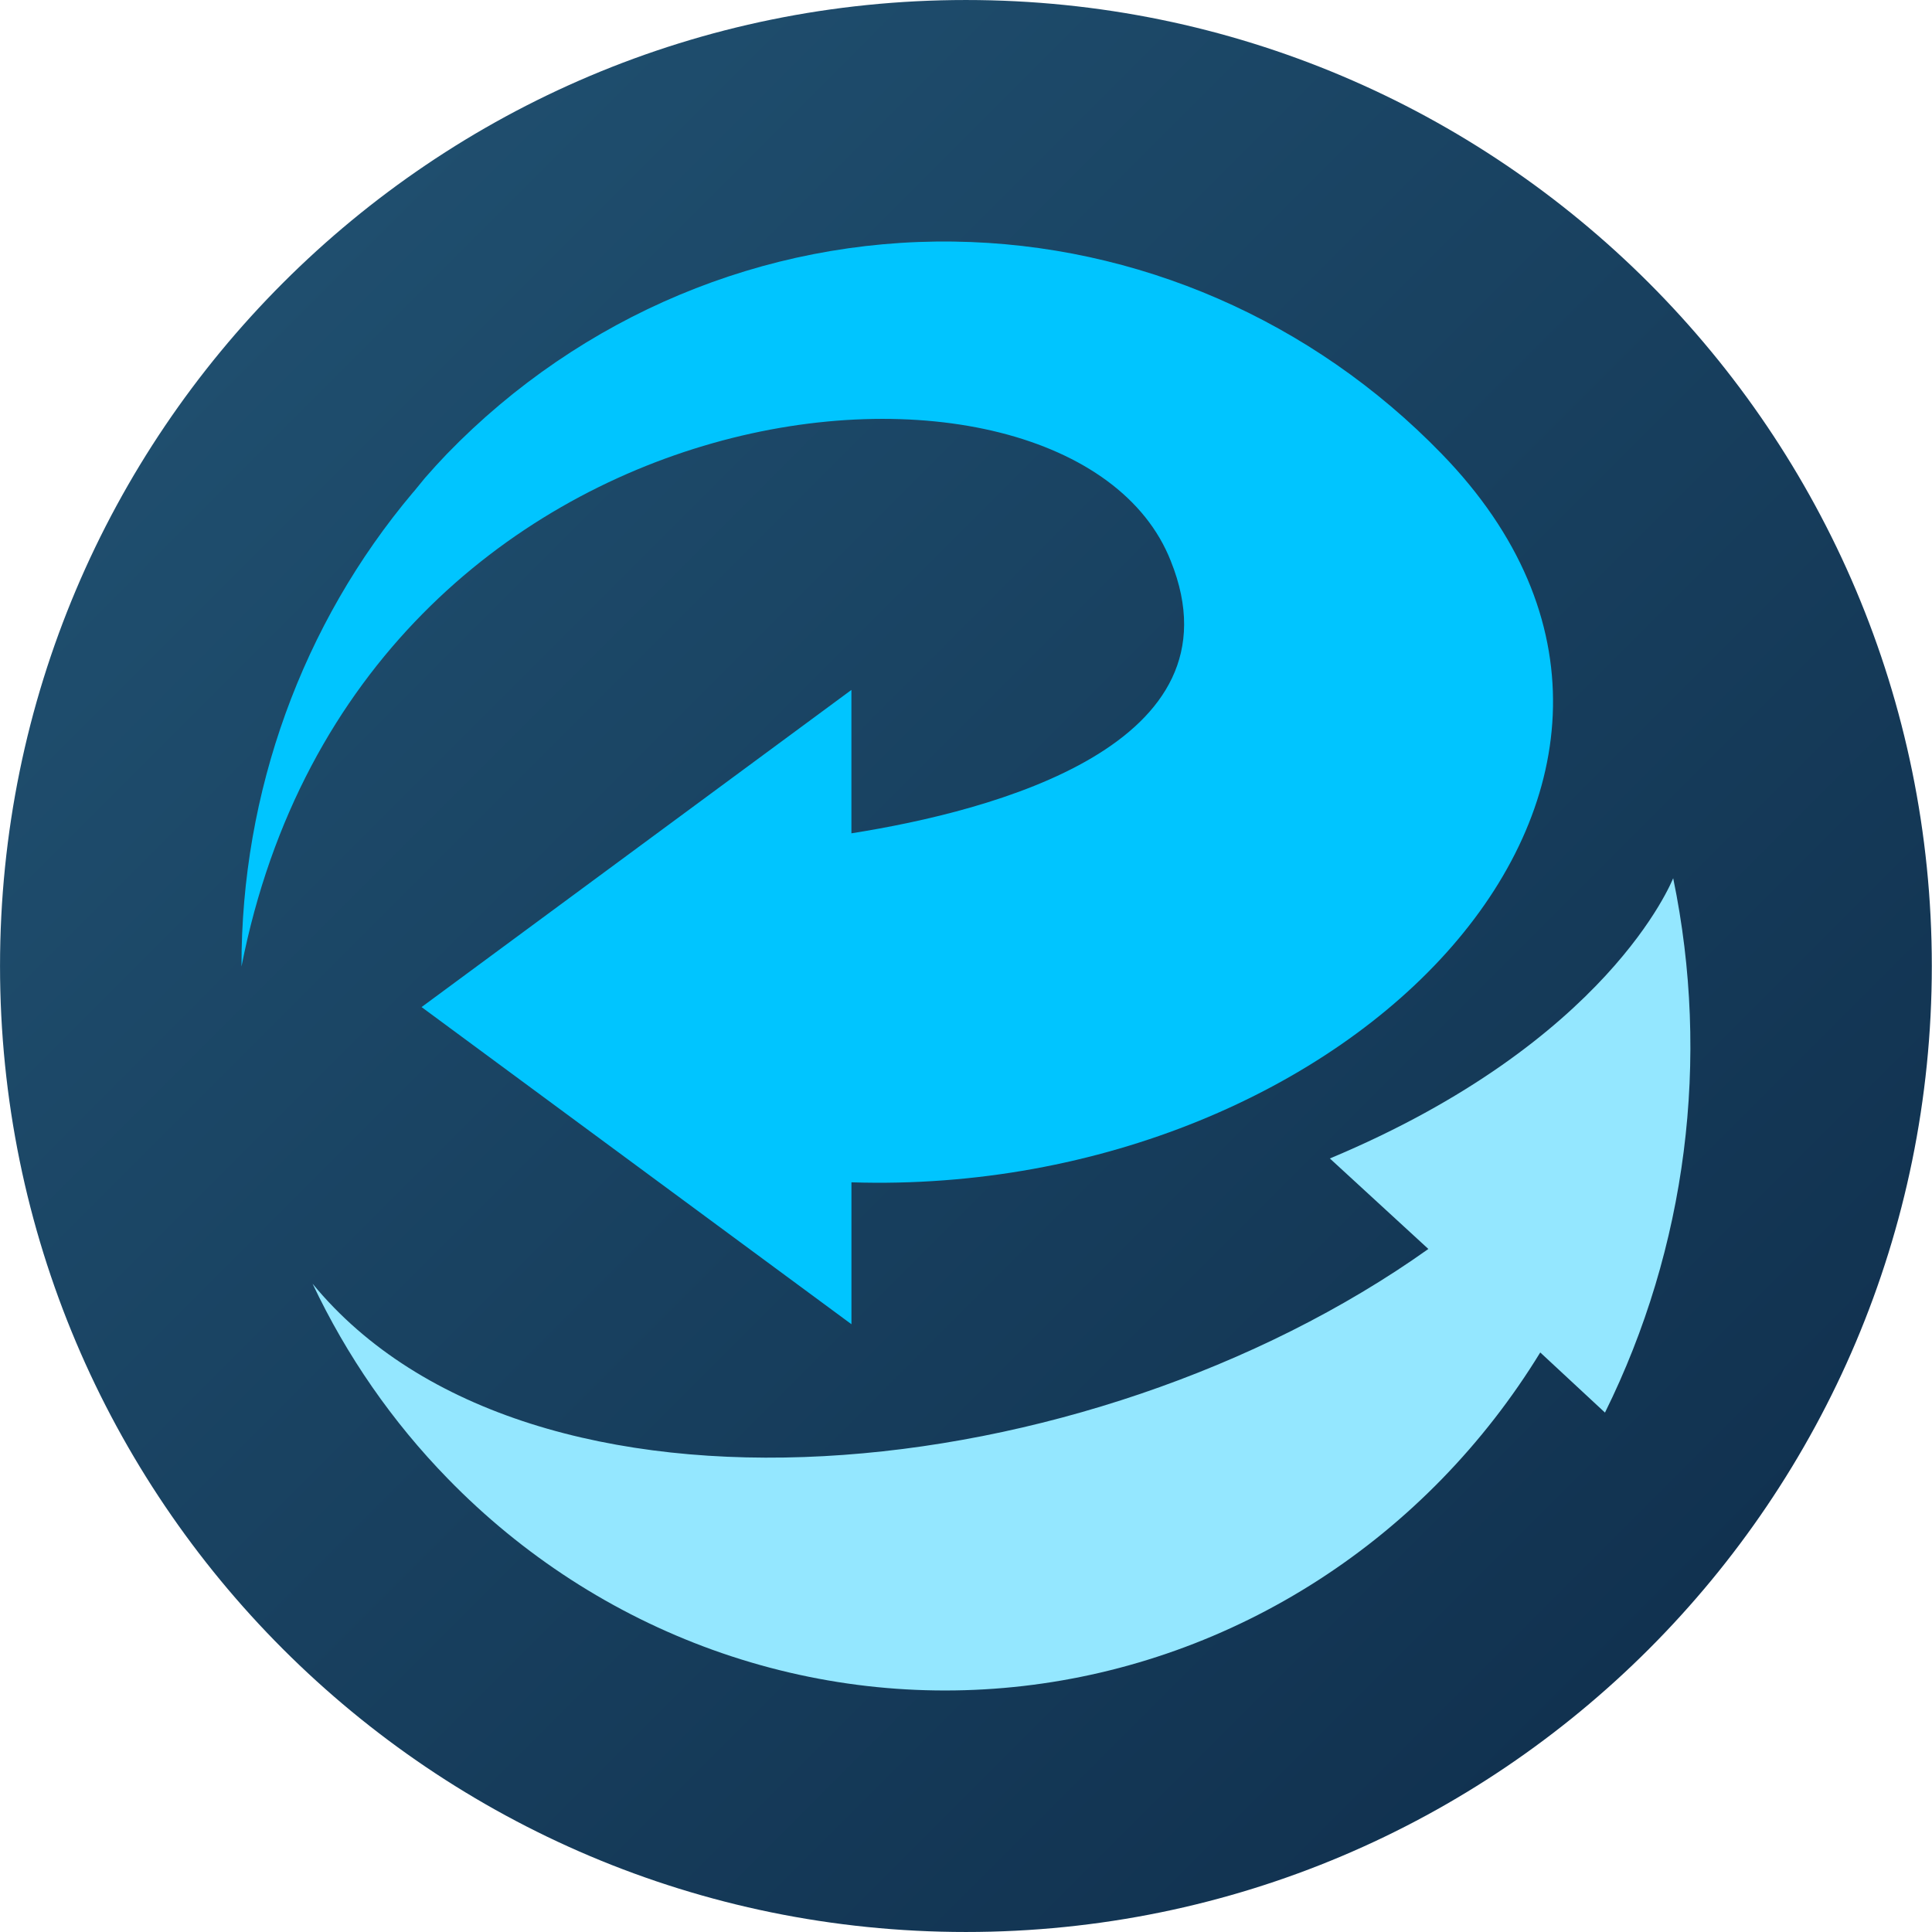
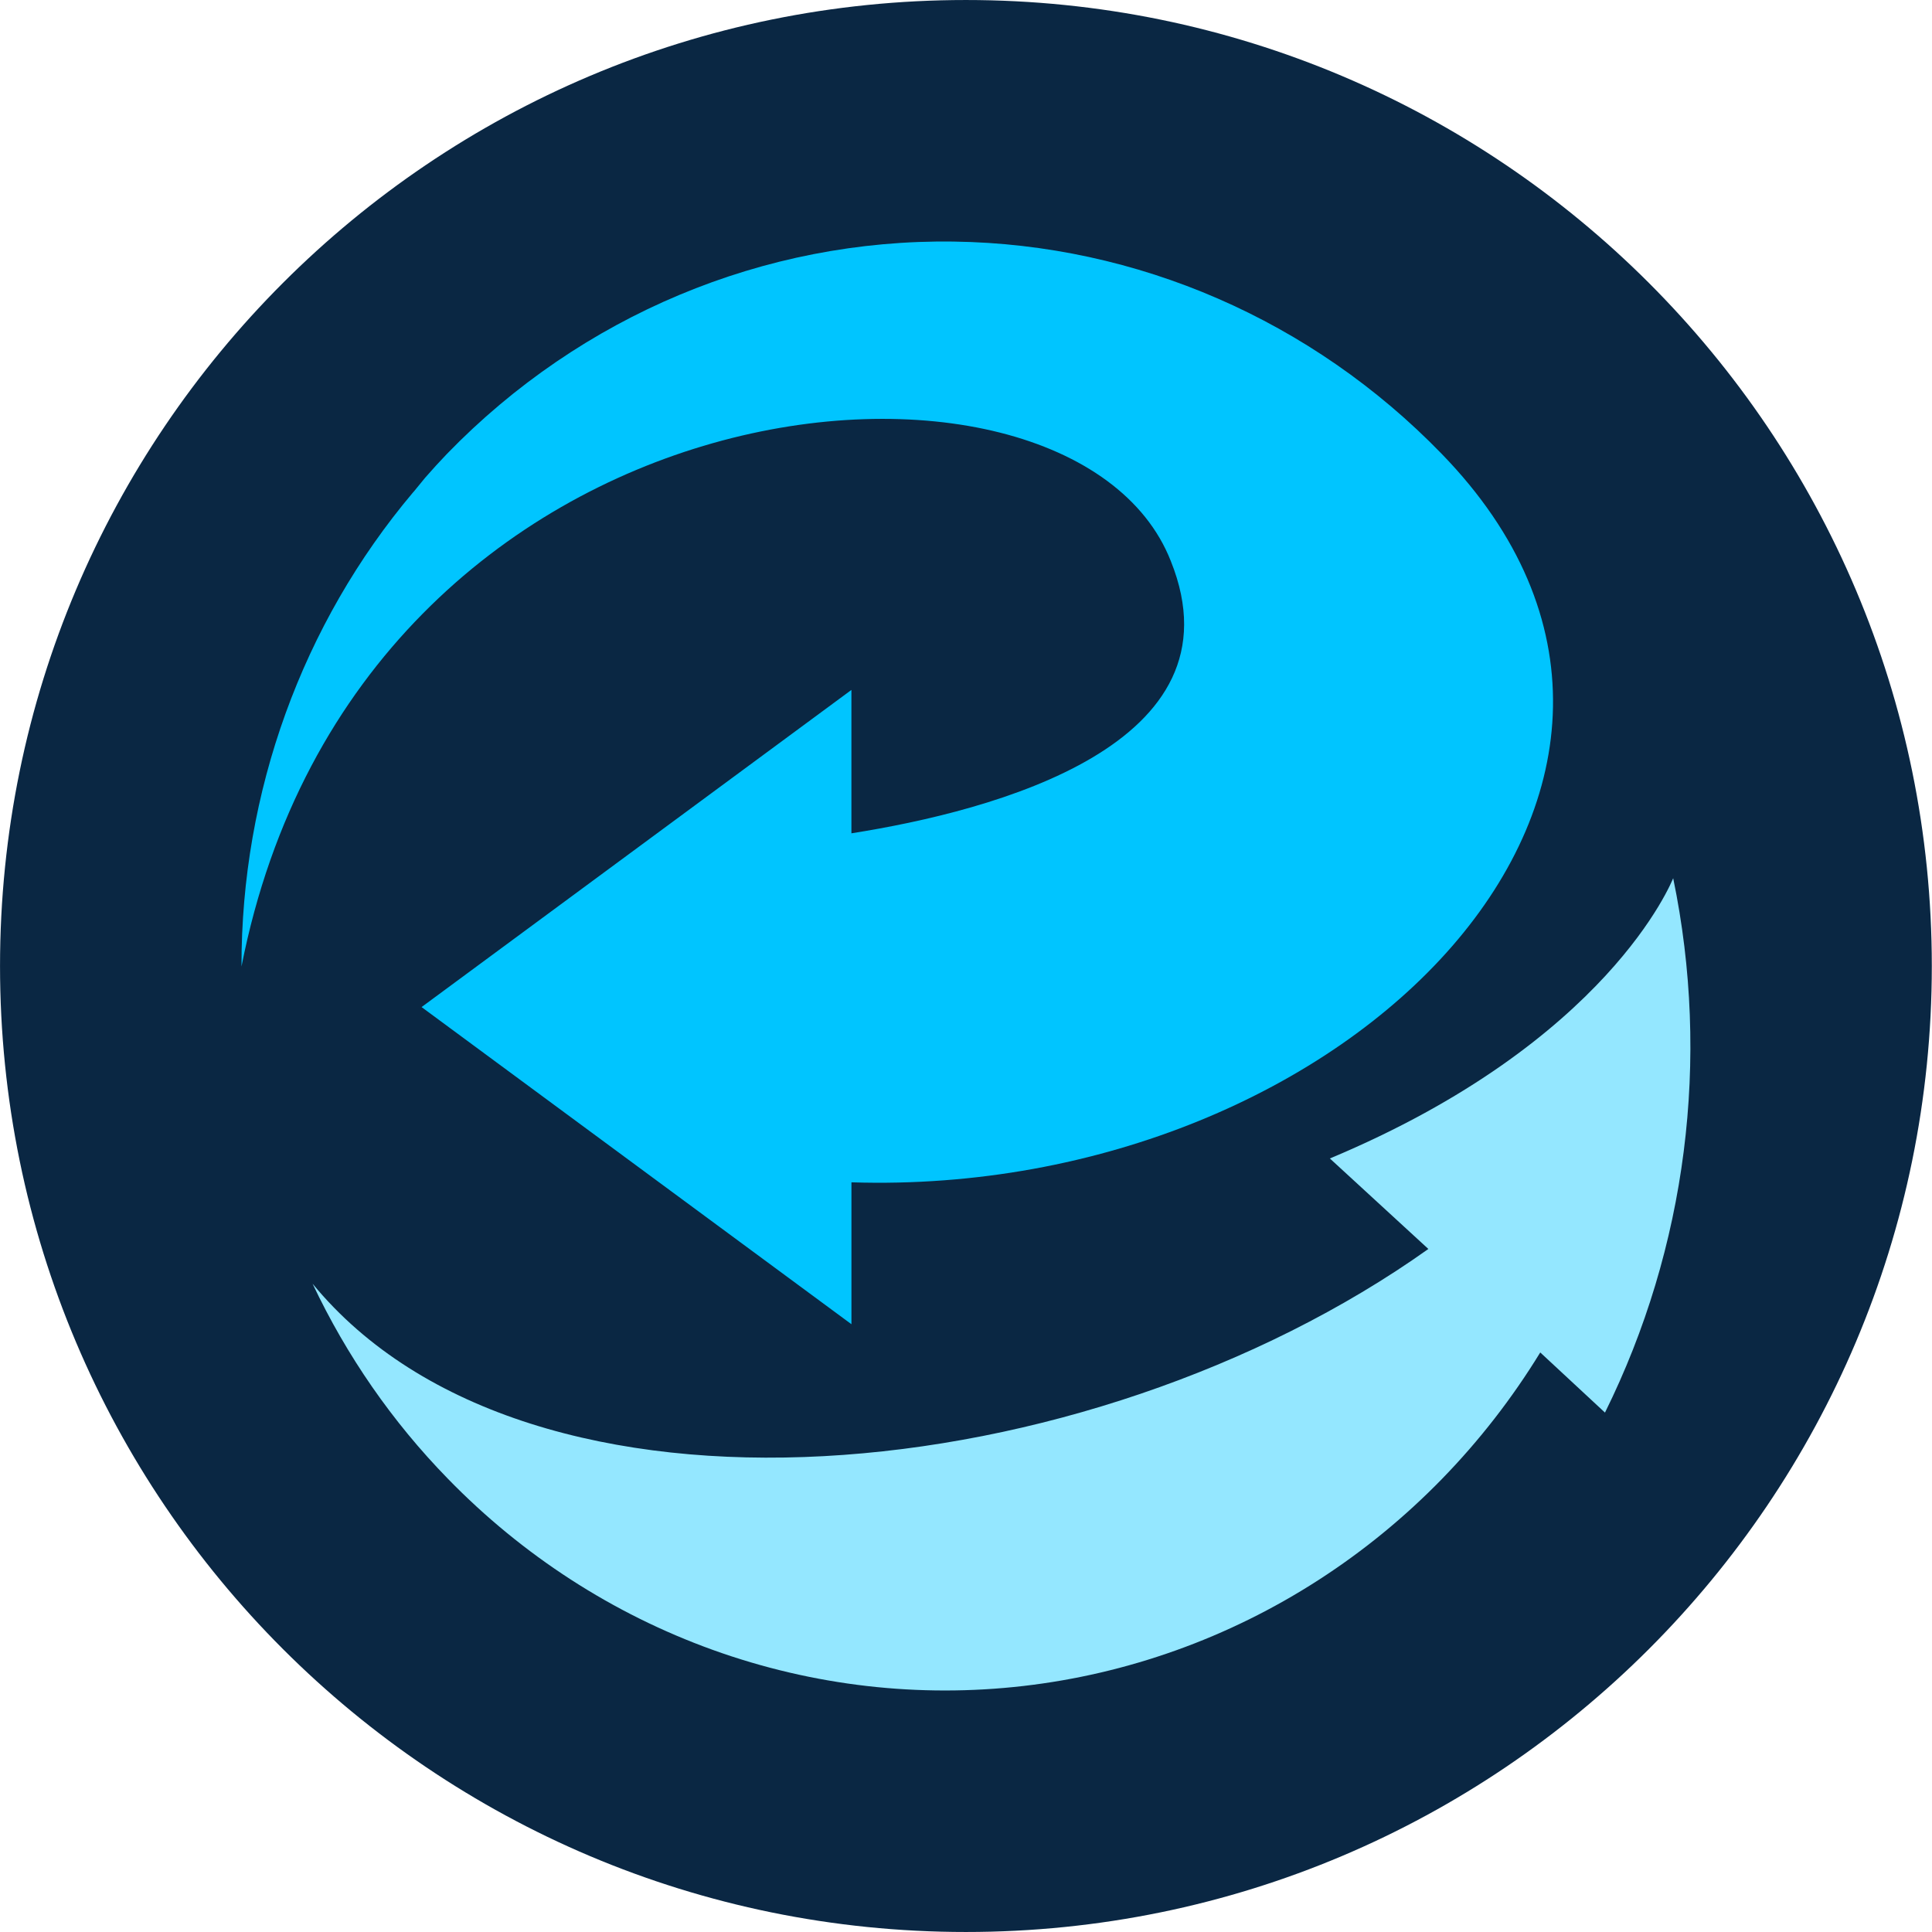
<svg xmlns="http://www.w3.org/2000/svg" width="1024" height="1024.1" version="1.1" viewBox="0 0 270.92 270.95" xml:space="preserve">
-   <defs>
-     <linearGradient id="b" x1="-78.694" x2="112.9" y1="-78.976" y2="112.61" gradientTransform="translate(-.007 .019)" gradientUnits="userSpaceOnUse">
-       <stop stop-color="#1f4e6e" offset="0" />
-       <stop stop-color="#113250" offset="1" />
-     </linearGradient>
-   </defs>
  <g transform="translate(31.353 29.92)">
    <g transform="matrix(1 0 0 1.0001 86.727 89.004)">
-       <circle cx="17.382" cy="16.549" r="135.46" fill="url(#b)" />
+       <circle cx="17.382" cy="16.549" r="135.46" fill="#0A2743" />
      <g clip-rule="evenodd" fill-rule="evenodd">
        <path d="m116.57 4.245c-0.193 0.407-9.077 22.95-48.147 39.295l13.814 12.69c-47.856 34.02-126.09 41.83-156.48 4.876a97.82 100.67 0 0 0 18.945 27.314 98.67 101.55 0 0 0 37.148 24.02 98.66 101.54 0 0 0 85.014-9.81 98.66 101.54 0 0 0 31.064-31.888l9.078 8.432a109.94 113.14 0 0 0 9.566-74.929z" fill="#94e7ff" />
        <path d="m15.695-85.037a98.55 101.42 0 0 0-71.097 29.775 91.923 94.603 0 0 0-3.062 3.35l-1.58 1.93-0.099 0.103a98.29 101.16 0 0 0-24.071 66.5c16.574-84.274 116.33-92.503 130.33-56.857 10.361 25.786-24.861 35.033-44.793 38.179v-20.107l-60.282 44.473 60.286 44.474v-19.899c70.055 2.231 127.08-56.564 82.782-102.15a98.55 101.42 0 0 0-68.415-29.77z" fill="#00c5ff" />
      </g>
    </g>
  </g>
</svg>
